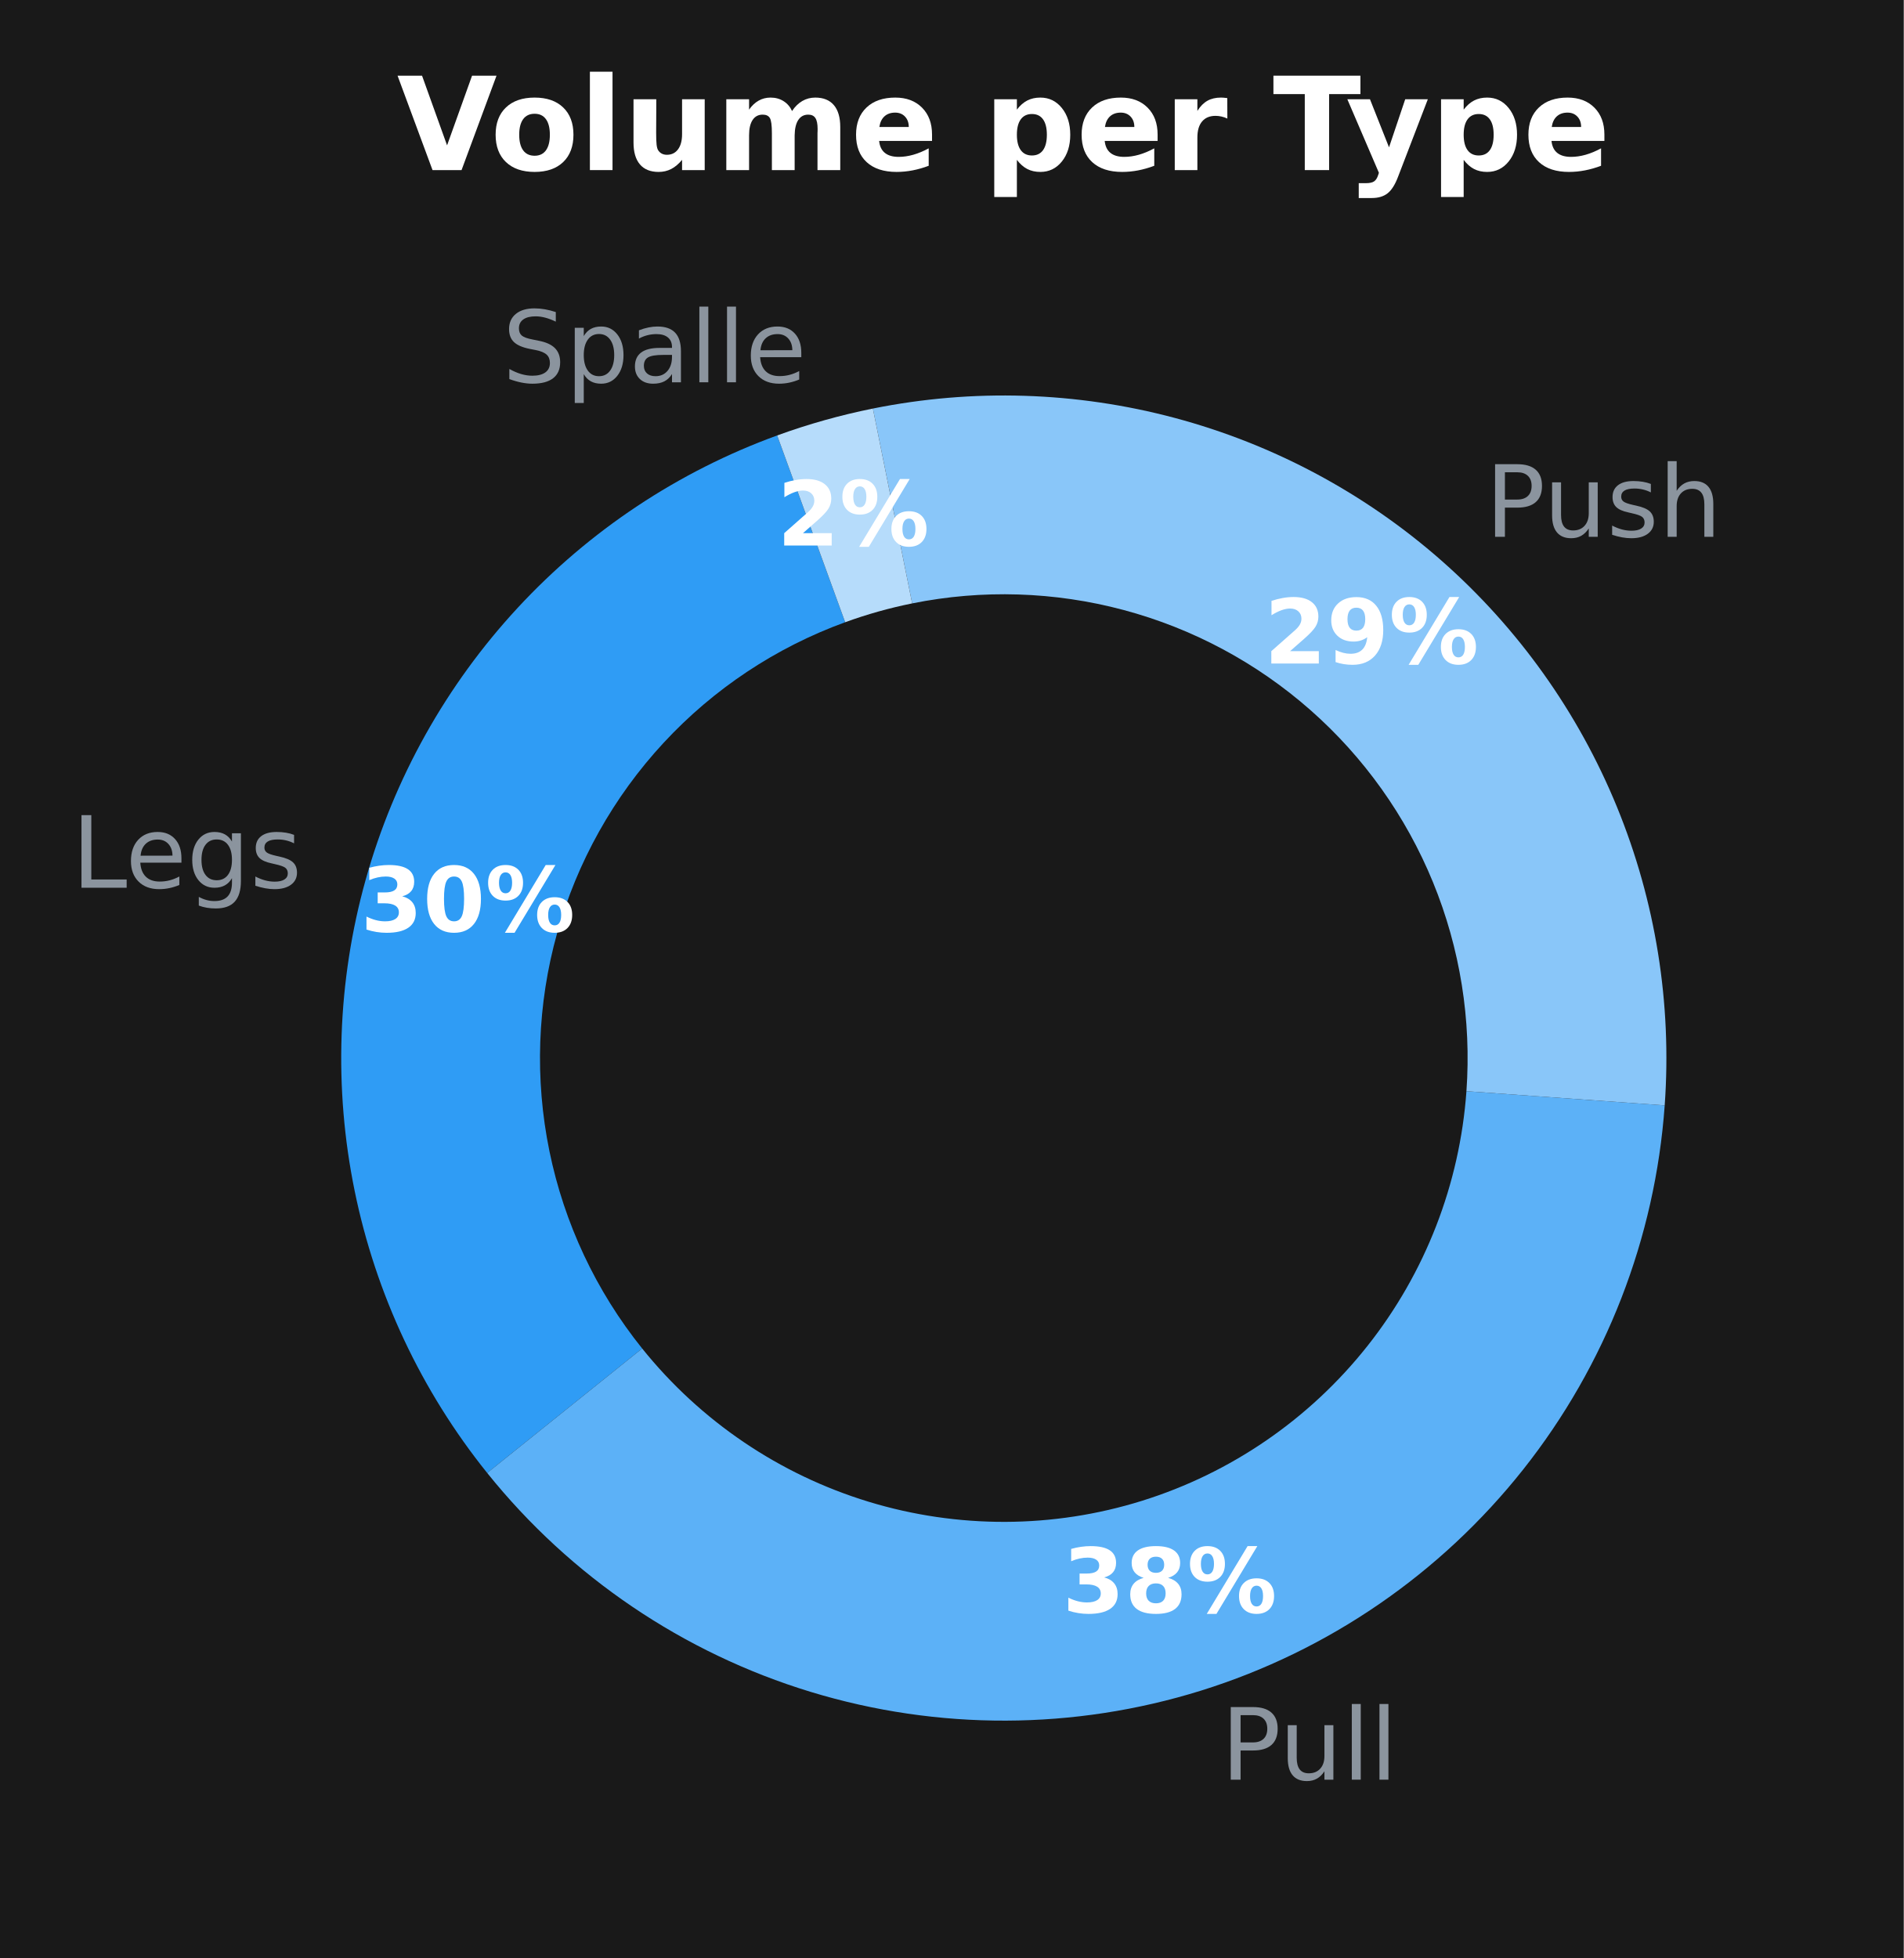
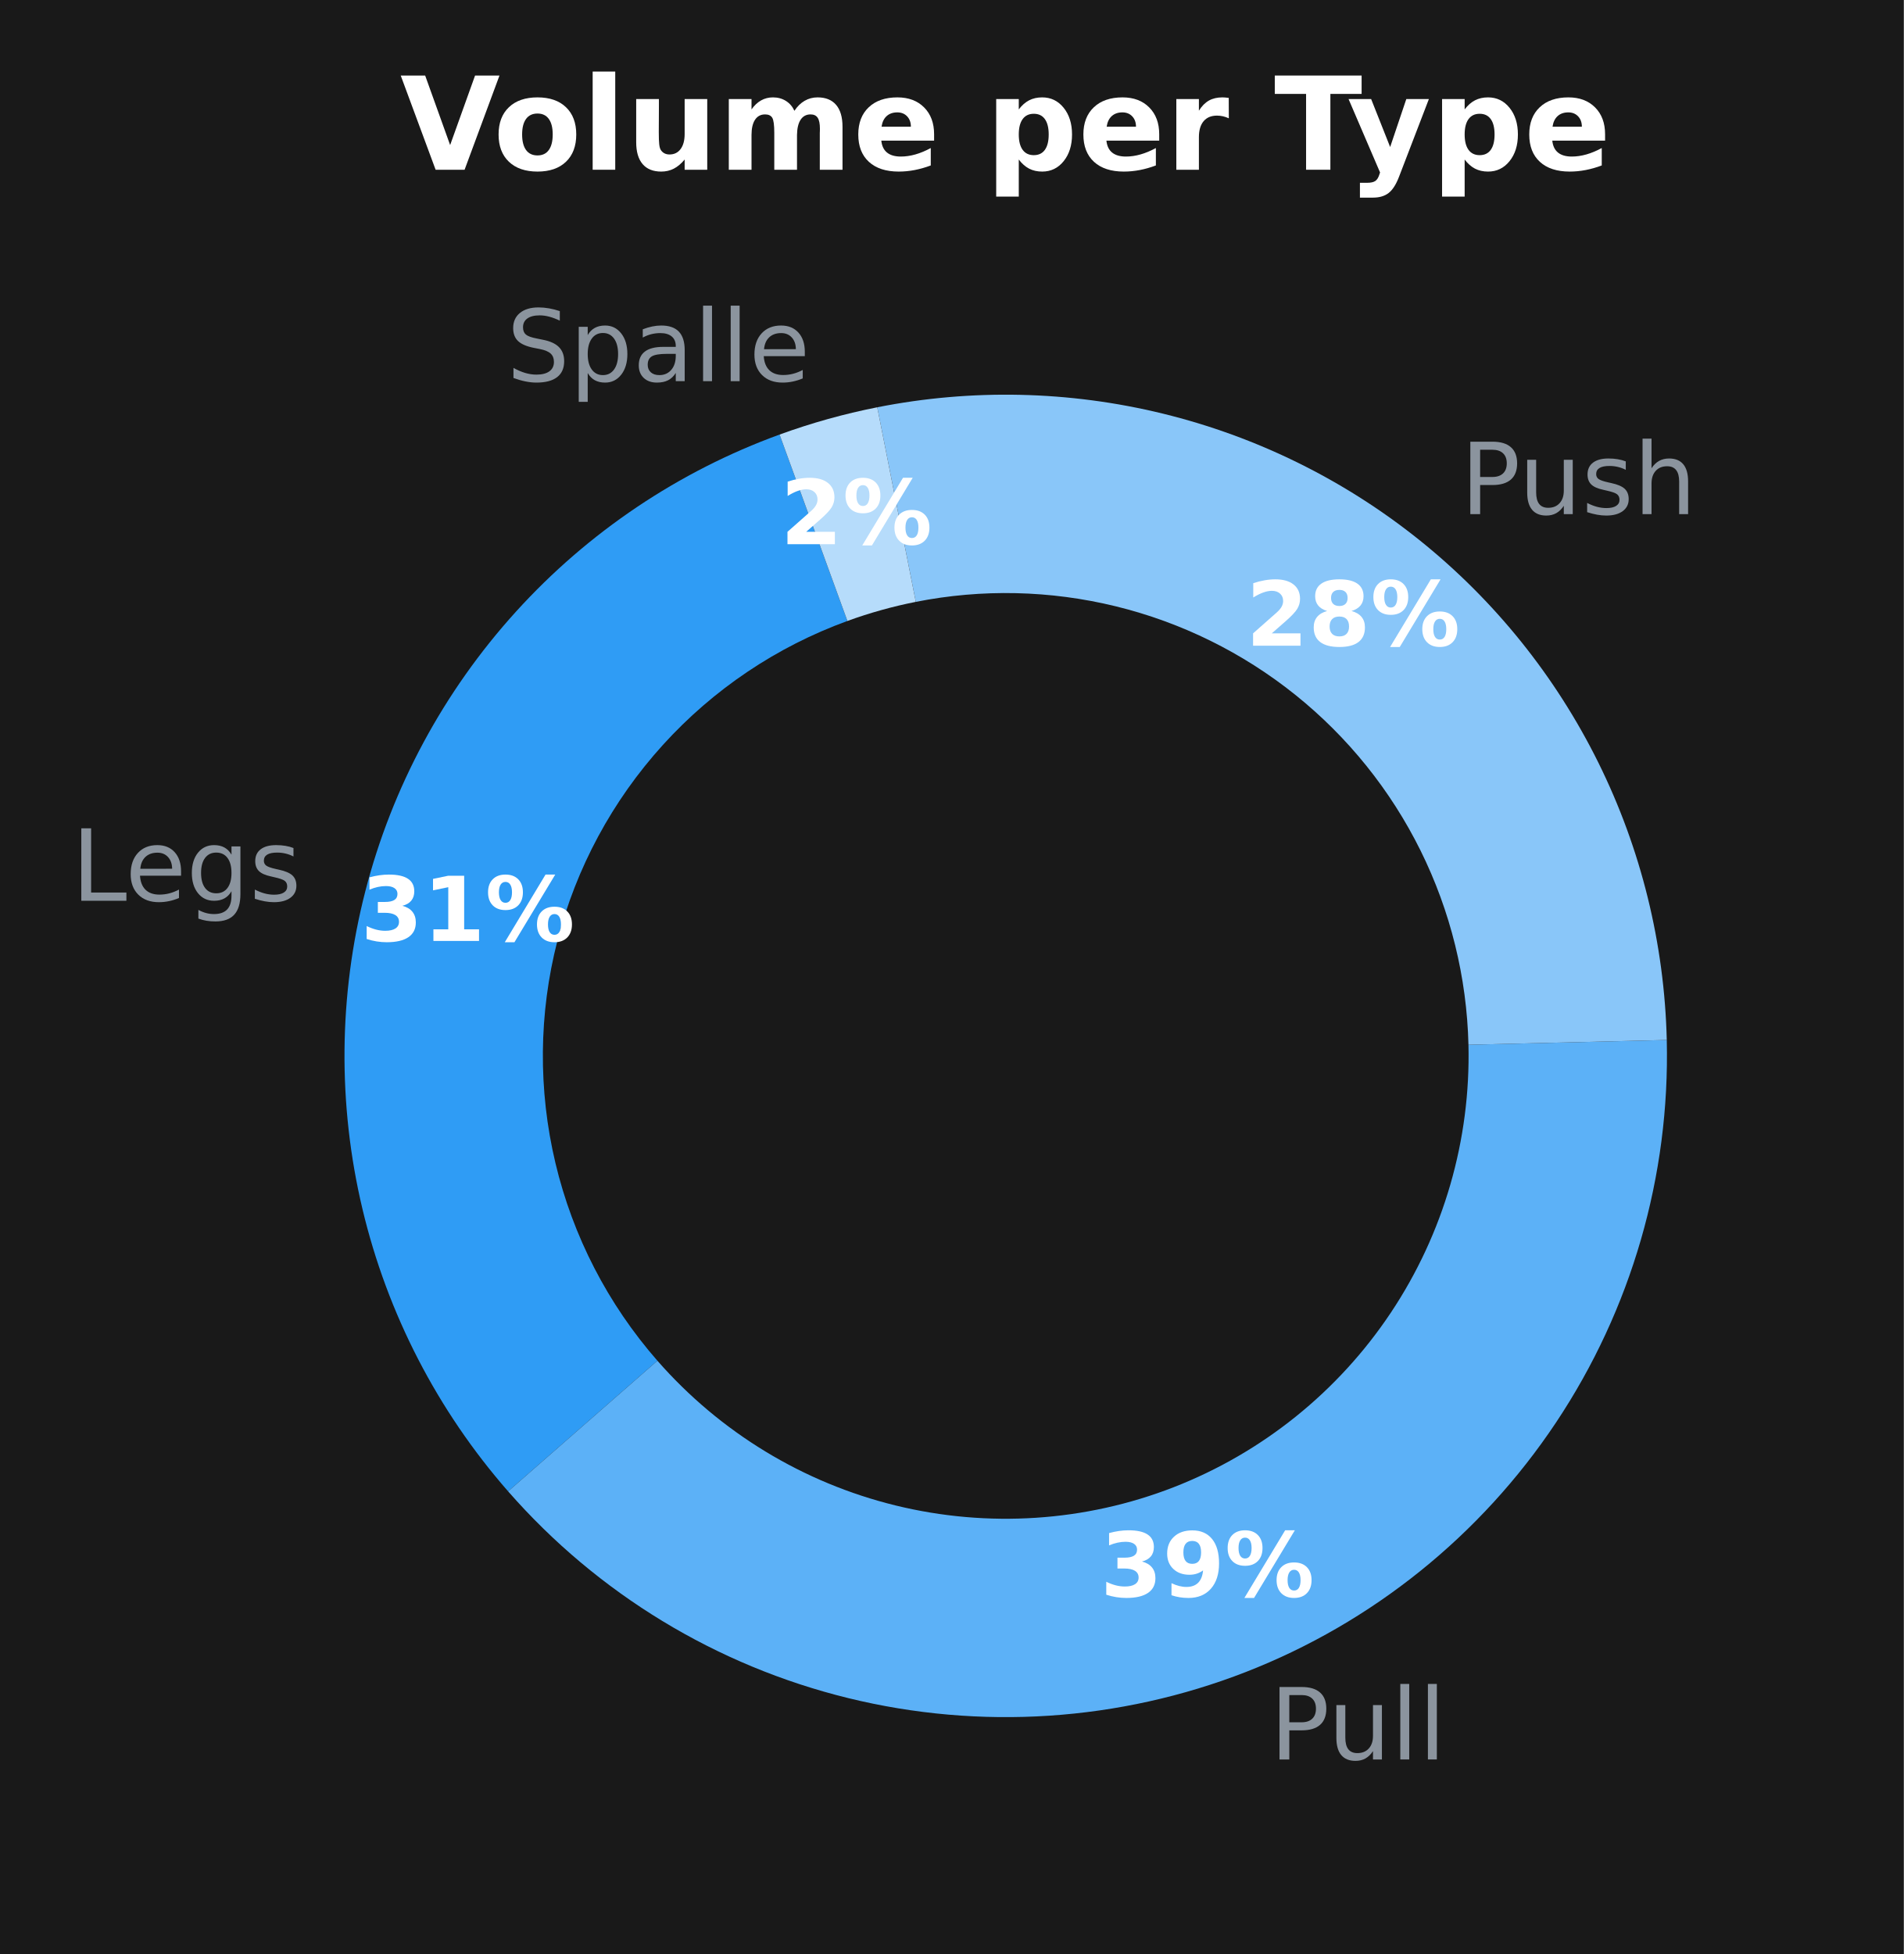
- <svg xmlns="http://www.w3.org/2000/svg" xmlns:xlink="http://www.w3.org/1999/xlink" width="191.147pt" height="196.598pt" viewBox="0 0 191.147 196.598" version="1.1">
+ <svg xmlns="http://www.w3.org/2000/svg" xmlns:xlink="http://www.w3.org/1999/xlink" width="191.548pt" height="196.598pt" viewBox="0 0 191.548 196.598" version="1.1">
  <defs>
    <style type="text/css">*{stroke-linejoin: round; stroke-linecap: butt}</style>
  </defs>
  <g id="figure_1">
    <g id="patch_1">
-       <path d="M 0 196.598  L 191.147 196.598  L 191.147 0  L 0 0  z " style="fill: #191919" />
+       <path d="M 0 196.598  L 191.548 196.598  L 191.548 0  L 0 0  z " style="fill: #191919" />
    </g>
    <g id="axes_1">
      <g id="patch_2">
-         <path d="M 78.033 43.722  C 68.097 47.338 59.165 53.272 51.98 61.029  C 44.795 68.786 39.561 78.146 36.715 88.329  C 33.869 98.513 33.491 109.229 35.612 119.588  C 37.734 129.946 42.295 139.651 48.916 147.895  L 64.477 135.398  C 59.843 129.627 56.65 122.834 55.165 115.583  C 53.68 108.332 53.944 100.83 55.937 93.702  C 57.929 86.574 61.593 80.022 66.622 74.592  C 71.652 69.162 77.904 65.008 84.86 62.477  z " style="fill: #2f9cf5" />
+         <path d="M 78.434 43.722  C 68.275 47.42 59.168 53.539 51.906 61.547  C 44.643 69.556 39.441 79.216 36.751 89.687  C 34.062 100.159 33.965 111.129 36.469 121.647  C 38.973 132.164 44.003 141.914 51.123 150.05  L 66.143 136.906  C 61.159 131.211 57.637 124.386 55.885 117.024  C 54.132 109.662 54.2 101.982 56.082 94.652  C 57.965 87.322 61.607 80.561 66.69 74.955  C 71.774 69.349 78.149 65.065 85.26 62.477  z " style="fill: #2f9cf5" />
      </g>
      <g id="patch_3">
-         <path d="M 48.916 147.895  C 57.286 158.318 68.607 165.98 81.394 169.877  C 94.182 173.773 107.851 173.727 120.612 169.744  C 133.372 165.76 144.64 158.022 152.94 147.543  C 161.239 137.063 166.191 124.322 167.145 110.988  L 147.238 109.563  C 146.57 118.897 143.104 127.816 137.294 135.151  C 131.484 142.487 123.597 147.904 114.664 150.692  C 105.732 153.48 96.163 153.513 87.212 150.785  C 78.261 148.057 70.337 142.694 64.477 135.398  z " style="fill: #5cb1f7" />
+         <path d="M 51.123 150.05  C 60.125 160.337 72.083 167.604 85.361 170.856  C 98.638 174.108 112.6 173.19 125.338 168.228  C 138.075 163.266 148.979 154.496 156.557 143.119  C 164.135 131.742 168.026 118.301 167.697 104.635  L 147.744 105.116  C 147.974 114.682 145.251 124.091 139.946 132.055  C 134.642 140.019 127.009 146.157 118.093 149.631  C 109.177 153.104 99.403 153.747 90.109 151.47  C 80.815 149.194 72.444 144.107 66.143 136.906  z " style="fill: #5cb1f7" />
      </g>
      <g id="patch_4">
-         <path d="M 167.145 110.988  C 167.878 100.762 166.236 90.504 162.349 81.017  C 158.463 71.53 152.435 63.069 144.739 56.296  C 137.043 49.523 127.884 44.62 117.98 41.97  C 108.077 39.321 97.693 38.996 87.643 41.021  L 91.586 60.586  C 98.621 59.168 105.89 59.396 112.823 61.25  C 119.755 63.105 126.166 66.537 131.554 71.279  C 136.941 76.02 141.16 81.943 143.881 88.584  C 146.601 95.224 147.75 102.405 147.238 109.563  z " style="fill: #89c6f9" />
+         <path d="M 167.697 104.635  C 167.463 94.941 165.113 85.414 160.811 76.724  C 156.509 68.033 150.358 60.387 142.791 54.323  C 135.224 48.259 126.422 43.922 117.003 41.617  C 107.584 39.312 97.774 39.094 88.262 40.978  L 92.14 60.556  C 98.798 59.237 105.665 59.39 112.259 61.003  C 118.852 62.617 125.013 65.653 130.31 69.898  C 135.607 74.143 139.912 79.495 142.924 85.578  C 145.935 91.661 147.58 98.33 147.744 105.116  z " style="fill: #89c6f9" />
      </g>
      <g id="patch_5">
-         <path d="M 87.643 41.021  C 86.01 41.35 84.391 41.741 82.787 42.191  C 81.184 42.642 79.598 43.152 78.033 43.722  L 84.86 62.477  C 85.955 62.078 87.065 61.721 88.187 61.405  C 89.31 61.09 90.443 60.817 91.586 60.586  z " style="fill: #b6dcfb" />
+         <path d="M 88.262 40.978  C 86.592 41.309 84.935 41.703 83.295 42.161  C 81.655 42.619 80.034 43.14 78.434 43.722  L 85.26 62.477  C 86.38 62.069 87.515 61.705 88.663 61.384  C 89.811 61.064 90.97 60.787 92.14 60.556  z " style="fill: #b6dcfb" />
      </g>
      <g id="matplotlib.axis_1" />
      <g id="matplotlib.axis_2" />
      <g id="text_1">
-         <g style="fill: #8b949e" transform="translate(7.2 89.13604) scale(0.1 -0.1)">
+         <g style="fill: #8b949e" transform="translate(7.2 90.62977) scale(0.1 -0.1)">
          <defs>
            <path id="DejaVuSans-2f" d="M 628 4666  L 1259 4666  L 1259 531  L 3531 531  L 3531 0  L 628 0  L 628 4666  z " transform="scale(0.015625)" />
            <path id="DejaVuSans-48" d="M 3597 1894  L 3597 1613  L 953 1613  Q 991 1019 1311 708  Q 1631 397 2203 397  Q 2534 397 2845 478  Q 3156 559 3463 722  L 3463 178  Q 3153 47 2828 -22  Q 2503 -91 2169 -91  Q 1331 -91 842 396  Q 353 884 353 1716  Q 353 2575 817 3079  Q 1281 3584 2069 3584  Q 2775 3584 3186 3129  Q 3597 2675 3597 1894  z M 3022 2063  Q 3016 2534 2758 2815  Q 2500 3097 2075 3097  Q 1594 3097 1305 2825  Q 1016 2553 972 2059  L 3022 2063  z " transform="scale(0.015625)" />
            <path id="DejaVuSans-4a" d="M 2906 1791  Q 2906 2416 2648 2759  Q 2391 3103 1925 3103  Q 1463 3103 1205 2759  Q 947 2416 947 1791  Q 947 1169 1205 825  Q 1463 481 1925 481  Q 2391 481 2648 825  Q 2906 1169 2906 1791  z M 3481 434  Q 3481 -459 3084 -895  Q 2688 -1331 1869 -1331  Q 1566 -1331 1297 -1286  Q 1028 -1241 775 -1147  L 775 -588  Q 1028 -725 1275 -790  Q 1522 -856 1778 -856  Q 2344 -856 2625 -561  Q 2906 -266 2906 331  L 2906 616  Q 2728 306 2450 153  Q 2172 0 1784 0  Q 1141 0 747 490  Q 353 981 353 1791  Q 353 2603 747 3093  Q 1141 3584 1784 3584  Q 2172 3584 2450 3431  Q 2728 3278 2906 2969  L 2906 3500  L 3481 3500  L 3481 434  z " transform="scale(0.015625)" />
            <path id="DejaVuSans-56" d="M 2834 3397  L 2834 2853  Q 2591 2978 2328 3040  Q 2066 3103 1784 3103  Q 1356 3103 1142 2972  Q 928 2841 928 2578  Q 928 2378 1081 2264  Q 1234 2150 1697 2047  L 1894 2003  Q 2506 1872 2764 1633  Q 3022 1394 3022 966  Q 3022 478 2636 193  Q 2250 -91 1575 -91  Q 1294 -91 989 -36  Q 684 19 347 128  L 347 722  Q 666 556 975 473  Q 1284 391 1588 391  Q 1994 391 2212 530  Q 2431 669 2431 922  Q 2431 1156 2273 1281  Q 2116 1406 1581 1522  L 1381 1569  Q 847 1681 609 1914  Q 372 2147 372 2553  Q 372 3047 722 3315  Q 1072 3584 1716 3584  Q 2034 3584 2315 3537  Q 2597 3491 2834 3397  z " transform="scale(0.015625)" />
          </defs>
          <use xlink:href="#DejaVuSans-2f" />
          <use xlink:href="#DejaVuSans-48" transform="translate(53.96875 0)" />
          <use xlink:href="#DejaVuSans-4a" transform="translate(115.5 0)" />
          <use xlink:href="#DejaVuSans-56" transform="translate(178.9844 0)" />
        </g>
      </g>
      <g id="text_2">
-         <g style="fill: #8b949e" transform="translate(122.594 178.6923) scale(0.1 -0.1)">
+         <g style="fill: #8b949e" transform="translate(127.7528 177.0249) scale(0.1 -0.1)">
          <defs>
            <path id="DejaVuSans-33" d="M 1259 4147  L 1259 2394  L 2053 2394  Q 2494 2394 2734 2622  Q 2975 2850 2975 3272  Q 2975 3691 2734 3919  Q 2494 4147 2053 4147  L 1259 4147  z M 628 4666  L 2053 4666  Q 2838 4666 3239 4311  Q 3641 3956 3641 3272  Q 3641 2581 3239 2228  Q 2838 1875 2053 1875  L 1259 1875  L 1259 0  L 628 0  L 628 4666  z " transform="scale(0.015625)" />
            <path id="DejaVuSans-58" d="M 544 1381  L 544 3500  L 1119 3500  L 1119 1403  Q 1119 906 1312 657  Q 1506 409 1894 409  Q 2359 409 2629 706  Q 2900 1003 2900 1516  L 2900 3500  L 3475 3500  L 3475 0  L 2900 0  L 2900 538  Q 2691 219 2414 64  Q 2138 -91 1772 -91  Q 1169 -91 856 284  Q 544 659 544 1381  z M 1991 3584  L 1991 3584  z " transform="scale(0.015625)" />
            <path id="DejaVuSans-4f" d="M 603 4863  L 1178 4863  L 1178 0  L 603 0  L 603 4863  z " transform="scale(0.015625)" />
          </defs>
          <use xlink:href="#DejaVuSans-33" />
          <use xlink:href="#DejaVuSans-58" transform="translate(58.54688 0)" />
          <use xlink:href="#DejaVuSans-4f" transform="translate(121.9219 0)" />
          <use xlink:href="#DejaVuSans-4f" transform="translate(149.7031 0)" />
        </g>
      </g>
      <g id="text_3">
-         <g style="fill: #8b949e" transform="translate(149.1344 53.89984) scale(0.1 -0.1)">
+         <g style="fill: #8b949e" transform="translate(146.9516 51.72991) scale(0.1 -0.1)">
          <defs>
            <path id="DejaVuSans-4b" d="M 3513 2113  L 3513 0  L 2938 0  L 2938 2094  Q 2938 2591 2744 2837  Q 2550 3084 2163 3084  Q 1697 3084 1428 2787  Q 1159 2491 1159 1978  L 1159 0  L 581 0  L 581 4863  L 1159 4863  L 1159 2956  Q 1366 3272 1645 3428  Q 1925 3584 2291 3584  Q 2894 3584 3203 3211  Q 3513 2838 3513 2113  z " transform="scale(0.015625)" />
          </defs>
          <use xlink:href="#DejaVuSans-33" />
          <use xlink:href="#DejaVuSans-58" transform="translate(58.54688 0)" />
          <use xlink:href="#DejaVuSans-56" transform="translate(121.9219 0)" />
          <use xlink:href="#DejaVuSans-4b" transform="translate(174.0156 0)" />
        </g>
      </g>
      <g id="text_4">
-         <g style="fill: #8b949e" transform="translate(50.4531 38.38463) scale(0.1 -0.1)">
+         <g style="fill: #8b949e" transform="translate(50.97146 38.35163) scale(0.1 -0.1)">
          <defs>
            <path id="DejaVuSans-36" d="M 3425 4513  L 3425 3897  Q 3066 4069 2747 4153  Q 2428 4238 2131 4238  Q 1616 4238 1336 4038  Q 1056 3838 1056 3469  Q 1056 3159 1242 3001  Q 1428 2844 1947 2747  L 2328 2669  Q 3034 2534 3370 2195  Q 3706 1856 3706 1288  Q 3706 609 3251 259  Q 2797 -91 1919 -91  Q 1588 -91 1214 -16  Q 841 59 441 206  L 441 856  Q 825 641 1194 531  Q 1563 422 1919 422  Q 2459 422 2753 634  Q 3047 847 3047 1241  Q 3047 1584 2836 1778  Q 2625 1972 2144 2069  L 1759 2144  Q 1053 2284 737 2584  Q 422 2884 422 3419  Q 422 4038 858 4394  Q 1294 4750 2059 4750  Q 2388 4750 2728 4690  Q 3069 4631 3425 4513  z " transform="scale(0.015625)" />
            <path id="DejaVuSans-53" d="M 1159 525  L 1159 -1331  L 581 -1331  L 581 3500  L 1159 3500  L 1159 2969  Q 1341 3281 1617 3432  Q 1894 3584 2278 3584  Q 2916 3584 3314 3078  Q 3713 2572 3713 1747  Q 3713 922 3314 415  Q 2916 -91 2278 -91  Q 1894 -91 1617 61  Q 1341 213 1159 525  z M 3116 1747  Q 3116 2381 2855 2742  Q 2594 3103 2138 3103  Q 1681 3103 1420 2742  Q 1159 2381 1159 1747  Q 1159 1113 1420 752  Q 1681 391 2138 391  Q 2594 391 2855 752  Q 3116 1113 3116 1747  z " transform="scale(0.015625)" />
            <path id="DejaVuSans-44" d="M 2194 1759  Q 1497 1759 1228 1600  Q 959 1441 959 1056  Q 959 750 1161 570  Q 1363 391 1709 391  Q 2188 391 2477 730  Q 2766 1069 2766 1631  L 2766 1759  L 2194 1759  z M 3341 1997  L 3341 0  L 2766 0  L 2766 531  Q 2569 213 2275 61  Q 1981 -91 1556 -91  Q 1019 -91 701 211  Q 384 513 384 1019  Q 384 1609 779 1909  Q 1175 2209 1959 2209  L 2766 2209  L 2766 2266  Q 2766 2663 2505 2880  Q 2244 3097 1772 3097  Q 1472 3097 1187 3025  Q 903 2953 641 2809  L 641 3341  Q 956 3463 1253 3523  Q 1550 3584 1831 3584  Q 2591 3584 2966 3190  Q 3341 2797 3341 1997  z " transform="scale(0.015625)" />
          </defs>
          <use xlink:href="#DejaVuSans-36" />
          <use xlink:href="#DejaVuSans-53" transform="translate(63.48438 0)" />
          <use xlink:href="#DejaVuSans-44" transform="translate(126.9688 0)" />
          <use xlink:href="#DejaVuSans-4f" transform="translate(188.25 0)" />
          <use xlink:href="#DejaVuSans-4f" transform="translate(216.0312 0)" />
          <use xlink:href="#DejaVuSans-48" transform="translate(243.8125 0)" />
        </g>
      </g>
      <g id="text_5">
-         <g style="fill: #ffffff" transform="translate(36.19542 93.53254) scale(0.09 -0.09)">
+         <g style="fill: #ffffff" transform="translate(36.2901 94.6732) scale(0.09 -0.09)">
          <defs>
            <path id="DejaVuSans-Bold-16" d="M 2981 2516  Q 3453 2394 3698 2092  Q 3944 1791 3944 1325  Q 3944 631 3412 270  Q 2881 -91 1863 -91  Q 1503 -91 1142 -33  Q 781 25 428 141  L 428 1069  Q 766 900 1098 814  Q 1431 728 1753 728  Q 2231 728 2486 893  Q 2741 1059 2741 1369  Q 2741 1688 2480 1852  Q 2219 2016 1709 2016  L 1228 2016  L 1228 2791  L 1734 2791  Q 2188 2791 2409 2933  Q 2631 3075 2631 3366  Q 2631 3634 2415 3781  Q 2200 3928 1806 3928  Q 1516 3928 1219 3862  Q 922 3797 628 3669  L 628 4550  Q 984 4650 1334 4700  Q 1684 4750 2022 4750  Q 2931 4750 3382 4451  Q 3834 4153 3834 3553  Q 3834 3144 3618 2883  Q 3403 2622 2981 2516  z " transform="scale(0.015625)" />
-             <path id="DejaVuSans-Bold-13" d="M 2944 2338  Q 2944 3213 2780 3570  Q 2616 3928 2228 3928  Q 1841 3928 1675 3570  Q 1509 3213 1509 2338  Q 1509 1453 1675 1090  Q 1841 728 2228 728  Q 2613 728 2778 1090  Q 2944 1453 2944 2338  z M 4147 2328  Q 4147 1169 3647 539  Q 3147 -91 2228 -91  Q 1306 -91 806 539  Q 306 1169 306 2328  Q 306 3491 806 4120  Q 1306 4750 2228 4750  Q 3147 4750 3647 4120  Q 4147 3491 4147 2328  z " transform="scale(0.015625)" />
+             <path id="DejaVuSans-Bold-14" d="M 750 831  L 1813 831  L 1813 3847  L 722 3622  L 722 4441  L 1806 4666  L 2950 4666  L 2950 831  L 4013 831  L 4013 0  L 750 0  L 750 831  z " transform="scale(0.015625)" />
            <path id="DejaVuSans-Bold-8" d="M 4959 1925  Q 4738 1925 4616 1733  Q 4494 1541 4494 1184  Q 4494 825 4614 633  Q 4734 441 4959 441  Q 5184 441 5303 633  Q 5422 825 5422 1184  Q 5422 1541 5301 1733  Q 5181 1925 4959 1925  z M 4959 2450  Q 5541 2450 5875 2112  Q 6209 1775 6209 1184  Q 6209 594 5875 251  Q 5541 -91 4959 -91  Q 4378 -91 4042 251  Q 3706 594 3706 1184  Q 3706 1772 4042 2111  Q 4378 2450 4959 2450  z M 2094 -91  L 1403 -91  L 4319 4750  L 5013 4750  L 2094 -91  z M 1453 4750  Q 2034 4750 2367 4411  Q 2700 4072 2700 3481  Q 2700 2891 2367 2550  Q 2034 2209 1453 2209  Q 872 2209 539 2550  Q 206 2891 206 3481  Q 206 4072 539 4411  Q 872 4750 1453 4750  z M 1453 4225  Q 1228 4225 1106 4031  Q 984 3838 984 3481  Q 984 3122 1106 2926  Q 1228 2731 1453 2731  Q 1678 2731 1798 2926  Q 1919 3122 1919 3481  Q 1919 3838 1797 4031  Q 1675 4225 1453 4225  z " transform="scale(0.015625)" />
          </defs>
          <use xlink:href="#DejaVuSans-Bold-16" />
-           <use xlink:href="#DejaVuSans-Bold-13" transform="translate(69.57812 0)" />
+           <use xlink:href="#DejaVuSans-Bold-14" transform="translate(69.57812 0)" />
          <use xlink:href="#DejaVuSans-Bold-8" transform="translate(139.1562 0)" />
        </g>
      </g>
      <g id="text_6">
-         <g style="fill: #ffffff" transform="translate(106.6685 161.9206) scale(0.09 -0.09)">
+         <g style="fill: #ffffff" transform="translate(110.7027 160.6474) scale(0.09 -0.09)">
          <defs>
+             <path id="DejaVuSans-Bold-1c" d="M 641 103  L 641 966  Q 928 831 1190 764  Q 1453 697 1709 697  Q 2247 697 2547 995  Q 2847 1294 2900 1881  Q 2688 1725 2447 1647  Q 2206 1569 1925 1569  Q 1209 1569 770 1986  Q 331 2403 331 3084  Q 331 3838 820 4291  Q 1309 4744 2131 4744  Q 3044 4744 3544 4128  Q 4044 3513 4044 2388  Q 4044 1231 3459 570  Q 2875 -91 1856 -91  Q 1528 -91 1228 -42  Q 928 6 641 103  z M 2125 2350  Q 2441 2350 2600 2554  Q 2759 2759 2759 3169  Q 2759 3575 2600 3781  Q 2441 3988 2125 3988  Q 1809 3988 1650 3781  Q 1491 3575 1491 3169  Q 1491 2759 1650 2554  Q 1809 2350 2125 2350  z " transform="scale(0.015625)" />
+           </defs>
+           <use xlink:href="#DejaVuSans-Bold-16" />
+           <use xlink:href="#DejaVuSans-Bold-1c" transform="translate(69.57812 0)" />
+           <use xlink:href="#DejaVuSans-Bold-8" transform="translate(139.1562 0)" />
+         </g>
+       </g>
+       <g id="text_7">
+         <g style="fill: #ffffff" transform="translate(125.3635 64.96756) scale(0.09 -0.09)">
+           <defs>
+             <path id="DejaVuSans-Bold-15" d="M 1844 884  L 3897 884  L 3897 0  L 506 0  L 506 884  L 2209 2388  Q 2438 2594 2547 2791  Q 2656 2988 2656 3200  Q 2656 3528 2436 3728  Q 2216 3928 1850 3928  Q 1569 3928 1234 3808  Q 900 3688 519 3450  L 519 4475  Q 925 4609 1322 4679  Q 1719 4750 2100 4750  Q 2938 4750 3402 4381  Q 3866 4013 3866 3353  Q 3866 2972 3669 2642  Q 3472 2313 2841 1759  L 1844 884  z " transform="scale(0.015625)" />
            <path id="DejaVuSans-Bold-1b" d="M 2228 2088  Q 1891 2088 1709 1903  Q 1528 1719 1528 1375  Q 1528 1031 1709 848  Q 1891 666 2228 666  Q 2563 666 2741 848  Q 2919 1031 2919 1375  Q 2919 1722 2741 1905  Q 2563 2088 2228 2088  z M 1350 2484  Q 925 2613 709 2878  Q 494 3144 494 3541  Q 494 4131 934 4440  Q 1375 4750 2228 4750  Q 3075 4750 3515 4442  Q 3956 4134 3956 3541  Q 3956 3144 3739 2878  Q 3522 2613 3097 2484  Q 3572 2353 3814 2058  Q 4056 1763 4056 1313  Q 4056 619 3595 264  Q 3134 -91 2228 -91  Q 1319 -91 855 264  Q 391 619 391 1313  Q 391 1763 633 2058  Q 875 2353 1350 2484  z M 1631 3419  Q 1631 3141 1786 2991  Q 1941 2841 2228 2841  Q 2509 2841 2662 2991  Q 2816 3141 2816 3419  Q 2816 3697 2662 3845  Q 2509 3994 2228 3994  Q 1941 3994 1786 3844  Q 1631 3694 1631 3419  z " transform="scale(0.015625)" />
          </defs>
-           <use xlink:href="#DejaVuSans-Bold-16" />
+           <use xlink:href="#DejaVuSans-Bold-15" />
          <use xlink:href="#DejaVuSans-Bold-1b" transform="translate(69.57812 0)" />
          <use xlink:href="#DejaVuSans-Bold-8" transform="translate(139.1562 0)" />
        </g>
      </g>
-       <g id="text_7">
-         <g style="fill: #ffffff" transform="translate(126.9357 66.6246) scale(0.09 -0.09)">
-           <defs>
-             <path id="DejaVuSans-Bold-15" d="M 1844 884  L 3897 884  L 3897 0  L 506 0  L 506 884  L 2209 2388  Q 2438 2594 2547 2791  Q 2656 2988 2656 3200  Q 2656 3528 2436 3728  Q 2216 3928 1850 3928  Q 1569 3928 1234 3808  Q 900 3688 519 3450  L 519 4475  Q 925 4609 1322 4679  Q 1719 4750 2100 4750  Q 2938 4750 3402 4381  Q 3866 4013 3866 3353  Q 3866 2972 3669 2642  Q 3472 2313 2841 1759  L 1844 884  z " transform="scale(0.015625)" />
-             <path id="DejaVuSans-Bold-1c" d="M 641 103  L 641 966  Q 928 831 1190 764  Q 1453 697 1709 697  Q 2247 697 2547 995  Q 2847 1294 2900 1881  Q 2688 1725 2447 1647  Q 2206 1569 1925 1569  Q 1209 1569 770 1986  Q 331 2403 331 3084  Q 331 3838 820 4291  Q 1309 4744 2131 4744  Q 3044 4744 3544 4128  Q 4044 3513 4044 2388  Q 4044 1231 3459 570  Q 2875 -91 1856 -91  Q 1528 -91 1228 -42  Q 928 6 641 103  z M 2125 2350  Q 2441 2350 2600 2554  Q 2759 2759 2759 3169  Q 2759 3575 2600 3781  Q 2441 3988 2125 3988  Q 1809 3988 1650 3781  Q 1491 3575 1491 3169  Q 1491 2759 1650 2554  Q 1809 2350 2125 2350  z " transform="scale(0.015625)" />
-           </defs>
-           <use xlink:href="#DejaVuSans-Bold-15" />
-           <use xlink:href="#DejaVuSans-Bold-1c" transform="translate(69.57812 0)" />
-           <use xlink:href="#DejaVuSans-Bold-8" transform="translate(139.1562 0)" />
-         </g>
-       </g>
      <g id="text_8">
-         <g style="fill: #ffffff" transform="translate(78.02728 54.77662) scale(0.09 -0.09)">
+         <g style="fill: #ffffff" transform="translate(78.51778 54.75142) scale(0.09 -0.09)">
          <use xlink:href="#DejaVuSans-Bold-15" />
          <use xlink:href="#DejaVuSans-Bold-8" transform="translate(69.57812 0)" />
        </g>
      </g>
      <g id="text_9">
-         <g style="fill: #ffffff" transform="translate(39.85486 17.07797) scale(0.13 -0.13)">
+         <g style="fill: #ffffff" transform="translate(40.2554 17.07797) scale(0.13 -0.13)">
          <defs>
            <path id="DejaVuSans-Bold-39" d="M 31 4666  L 1241 4666  L 2478 1222  L 3713 4666  L 4922 4666  L 3194 0  L 1759 0  L 31 4666  z " transform="scale(0.015625)" />
            <path id="DejaVuSans-Bold-52" d="M 2203 2784  Q 1831 2784 1636 2517  Q 1441 2250 1441 1747  Q 1441 1244 1636 976  Q 1831 709 2203 709  Q 2569 709 2762 976  Q 2956 1244 2956 1747  Q 2956 2250 2762 2517  Q 2569 2784 2203 2784  z M 2203 3584  Q 3106 3584 3614 3096  Q 4122 2609 4122 1747  Q 4122 884 3614 396  Q 3106 -91 2203 -91  Q 1297 -91 786 396  Q 275 884 275 1747  Q 275 2609 786 3096  Q 1297 3584 2203 3584  z " transform="scale(0.015625)" />
            <path id="DejaVuSans-Bold-4f" d="M 538 4863  L 1656 4863  L 1656 0  L 538 0  L 538 4863  z " transform="scale(0.015625)" />
            <path id="DejaVuSans-Bold-58" d="M 500 1363  L 500 3500  L 1625 3500  L 1625 3150  Q 1625 2866 1622 2436  Q 1619 2006 1619 1863  Q 1619 1441 1641 1255  Q 1663 1069 1716 984  Q 1784 875 1895 815  Q 2006 756 2150 756  Q 2500 756 2700 1025  Q 2900 1294 2900 1772  L 2900 3500  L 4019 3500  L 4019 0  L 2900 0  L 2900 506  Q 2647 200 2364 54  Q 2081 -91 1741 -91  Q 1134 -91 817 281  Q 500 653 500 1363  z " transform="scale(0.015625)" />
            <path id="DejaVuSans-Bold-50" d="M 3781 2919  Q 3994 3244 4286 3414  Q 4578 3584 4928 3584  Q 5531 3584 5847 3212  Q 6163 2841 6163 2131  L 6163 0  L 5038 0  L 5038 1825  Q 5041 1866 5042 1909  Q 5044 1953 5044 2034  Q 5044 2406 4934 2573  Q 4825 2741 4581 2741  Q 4263 2741 4089 2478  Q 3916 2216 3909 1719  L 3909 0  L 2784 0  L 2784 1825  Q 2784 2406 2684 2573  Q 2584 2741 2328 2741  Q 2006 2741 1831 2477  Q 1656 2213 1656 1722  L 1656 0  L 531 0  L 531 3500  L 1656 3500  L 1656 2988  Q 1863 3284 2130 3434  Q 2397 3584 2719 3584  Q 3081 3584 3359 3409  Q 3638 3234 3781 2919  z " transform="scale(0.015625)" />
            <path id="DejaVuSans-Bold-48" d="M 4031 1759  L 4031 1441  L 1416 1441  Q 1456 1047 1700 850  Q 1944 653 2381 653  Q 2734 653 3104 758  Q 3475 863 3866 1075  L 3866 213  Q 3469 63 3072 -14  Q 2675 -91 2278 -91  Q 1328 -91 801 392  Q 275 875 275 1747  Q 275 2603 792 3093  Q 1309 3584 2216 3584  Q 3041 3584 3536 3087  Q 4031 2591 4031 1759  z M 2881 2131  Q 2881 2450 2695 2645  Q 2509 2841 2209 2841  Q 1884 2841 1681 2658  Q 1478 2475 1428 2131  L 2881 2131  z " transform="scale(0.015625)" />
            <path id="DejaVuSans-Bold-3" transform="scale(0.015625)" />
            <path id="DejaVuSans-Bold-53" d="M 1656 506  L 1656 -1331  L 538 -1331  L 538 3500  L 1656 3500  L 1656 2988  Q 1888 3294 2169 3439  Q 2450 3584 2816 3584  Q 3463 3584 3878 3070  Q 4294 2556 4294 1747  Q 4294 938 3878 423  Q 3463 -91 2816 -91  Q 2450 -91 2169 54  Q 1888 200 1656 506  z M 2400 2772  Q 2041 2772 1848 2508  Q 1656 2244 1656 1747  Q 1656 1250 1848 986  Q 2041 722 2400 722  Q 2759 722 2948 984  Q 3138 1247 3138 1747  Q 3138 2247 2948 2509  Q 2759 2772 2400 2772  z " transform="scale(0.015625)" />
            <path id="DejaVuSans-Bold-55" d="M 3138 2547  Q 2991 2616 2845 2648  Q 2700 2681 2553 2681  Q 2122 2681 1889 2404  Q 1656 2128 1656 1613  L 1656 0  L 538 0  L 538 3500  L 1656 3500  L 1656 2925  Q 1872 3269 2151 3426  Q 2431 3584 2822 3584  Q 2878 3584 2943 3579  Q 3009 3575 3134 3559  L 3138 2547  z " transform="scale(0.015625)" />
            <path id="DejaVuSans-Bold-37" d="M 31 4666  L 4331 4666  L 4331 3756  L 2784 3756  L 2784 0  L 1581 0  L 1581 3756  L 31 3756  L 31 4666  z " transform="scale(0.015625)" />
            <path id="DejaVuSans-Bold-5c" d="M 78 3500  L 1197 3500  L 2138 1125  L 2938 3500  L 4056 3500  L 2584 -331  Q 2363 -916 2067 -1148  Q 1772 -1381 1288 -1381  L 641 -1381  L 641 -647  L 991 -647  Q 1275 -647 1404 -556  Q 1534 -466 1606 -231  L 1638 -134  L 78 3500  z " transform="scale(0.015625)" />
          </defs>
          <use xlink:href="#DejaVuSans-Bold-39" />
          <use xlink:href="#DejaVuSans-Bold-52" transform="translate(71.92188 0)" />
          <use xlink:href="#DejaVuSans-Bold-4f" transform="translate(140.625 0)" />
          <use xlink:href="#DejaVuSans-Bold-58" transform="translate(174.9062 0)" />
          <use xlink:href="#DejaVuSans-Bold-50" transform="translate(246.0938 0)" />
          <use xlink:href="#DejaVuSans-Bold-48" transform="translate(350.2969 0)" />
          <use xlink:href="#DejaVuSans-Bold-3" transform="translate(418.125 0)" />
          <use xlink:href="#DejaVuSans-Bold-53" transform="translate(452.9375 0)" />
          <use xlink:href="#DejaVuSans-Bold-48" transform="translate(524.5156 0)" />
          <use xlink:href="#DejaVuSans-Bold-55" transform="translate(592.3438 0)" />
          <use xlink:href="#DejaVuSans-Bold-3" transform="translate(641.6562 0)" />
          <use xlink:href="#DejaVuSans-Bold-37" transform="translate(676.4688 0)" />
          <use xlink:href="#DejaVuSans-Bold-5c" transform="translate(732.8281 0)" />
          <use xlink:href="#DejaVuSans-Bold-53" transform="translate(798.0156 0)" />
          <use xlink:href="#DejaVuSans-Bold-48" transform="translate(869.5938 0)" />
        </g>
      </g>
    </g>
  </g>
</svg>
